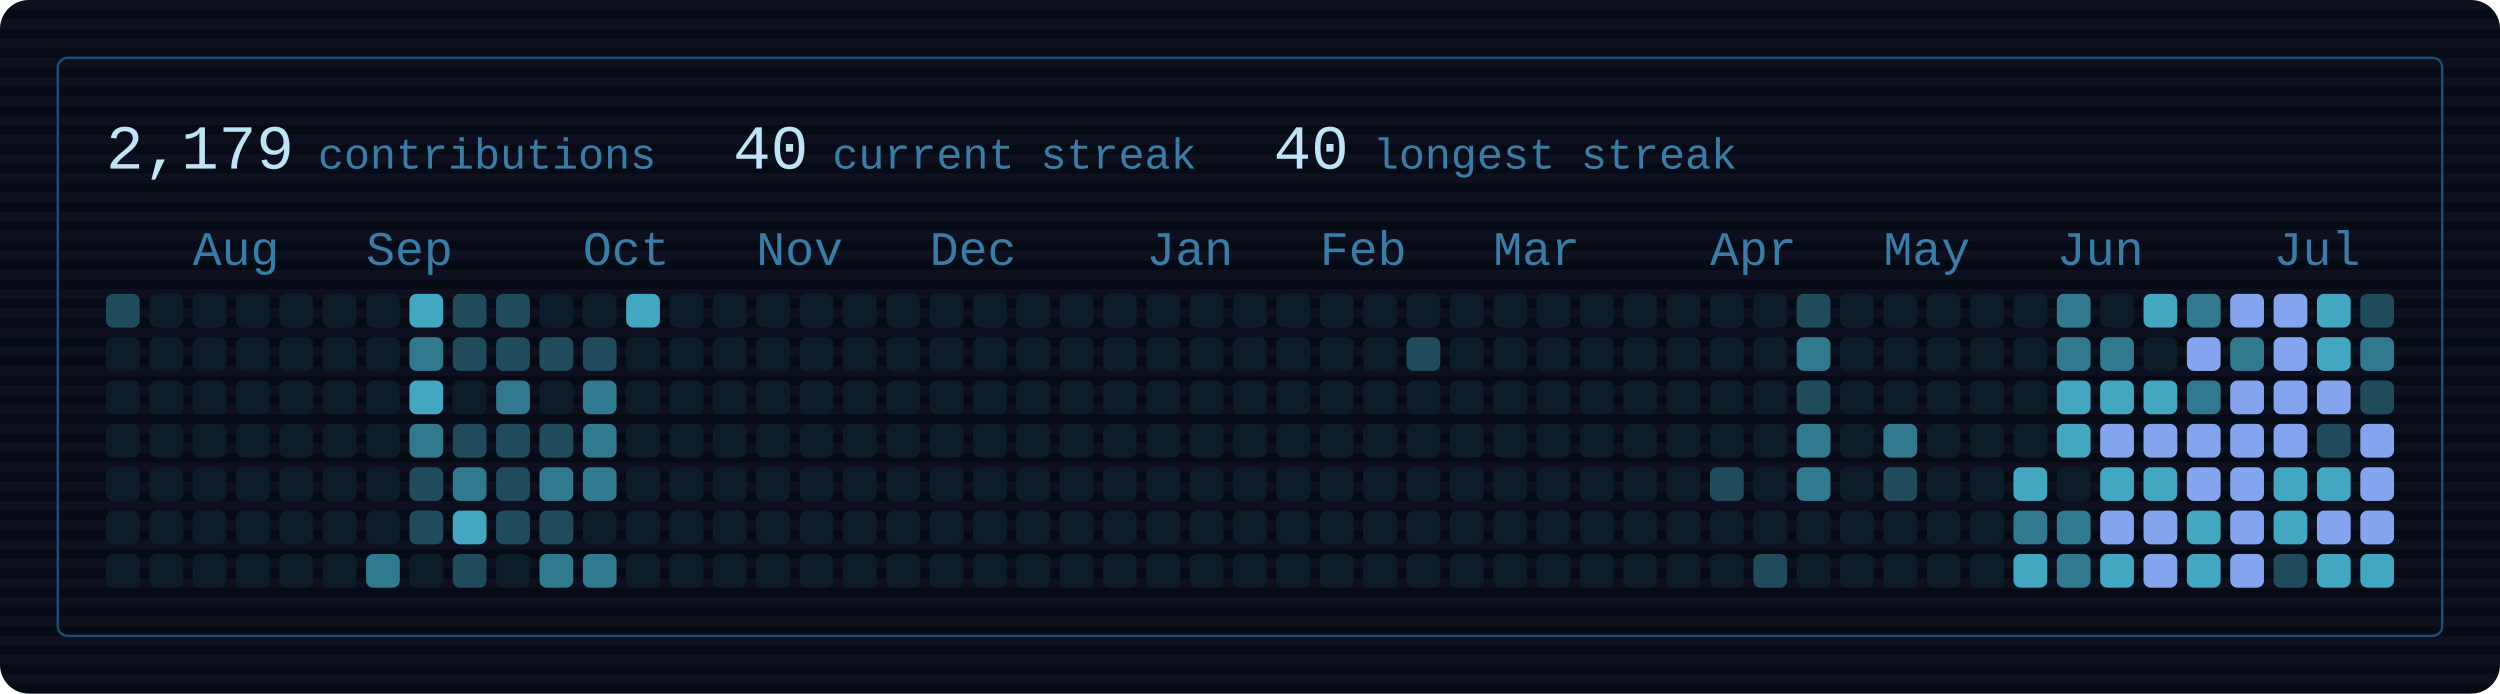
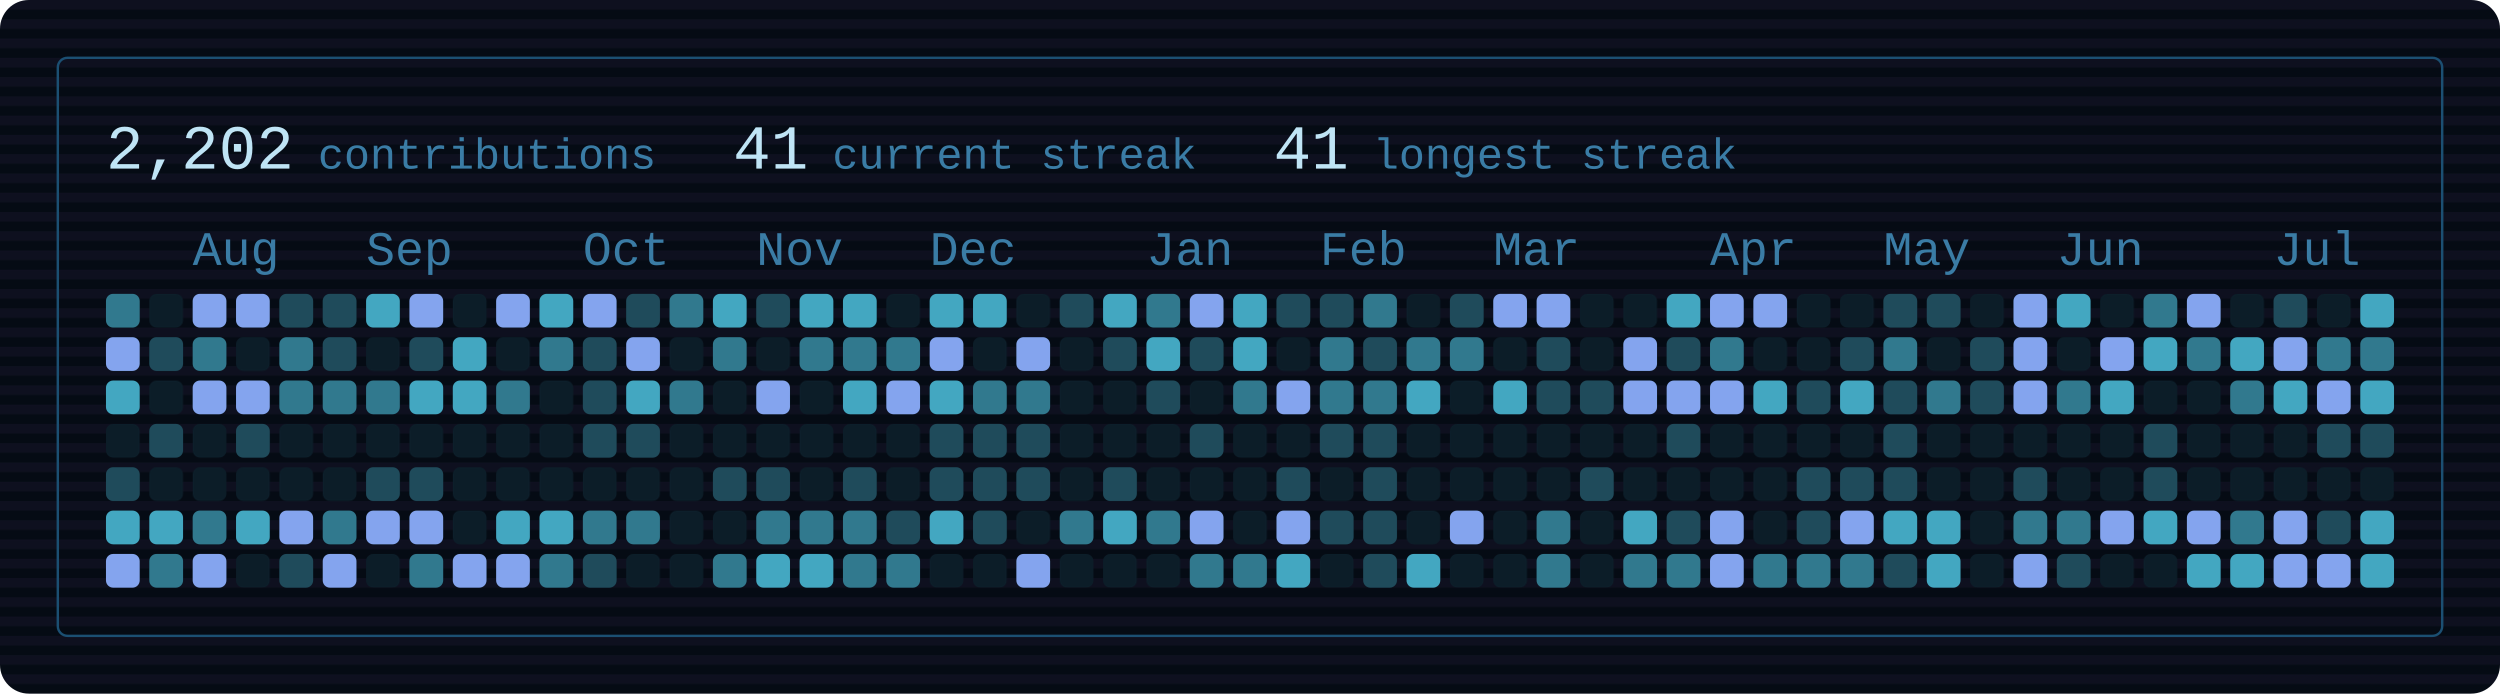
- <svg xmlns="http://www.w3.org/2000/svg" width="519" height="144" viewBox="0 0 519 144" role="img" aria-label="Martin Aguirre (rondrft): 2,179 contributions, 40 current streak, 40 longest streak" font-family="ui-monospace, SFMono-Regular, 'SF Mono', Menlo, Consolas, 'Liberation Mono', monospace">
+ <svg xmlns="http://www.w3.org/2000/svg" width="519" height="144" viewBox="0 0 519 144" role="img" aria-label="Martin Aguirre (rondrft): 2,202 contributions, 41 current streak, 41 longest streak" font-family="ui-monospace, SFMono-Regular, 'SF Mono', Menlo, Consolas, 'Liberation Mono', monospace">
  <style>@keyframes wipe{from{transform:translateX(-475px)}to{transform:translateX(0)}}.wipe{animation:wipe 424ms steps(53,end) both}@media (prefers-reduced-motion:reduce){.wipe{animation:none}}</style>
  <defs>
    <pattern id="scanlines" width="4" height="4" patternUnits="userSpaceOnUse">
      <rect width="4" height="2" fill="#C77DFF" opacity="0.05" />
    </pattern>
  </defs>
  <rect width="519" height="144" rx="6" fill="#050B14" />
  <rect width="519" height="144" rx="6" fill="url(#scanlines)" />
  <rect x="12" y="12" width="495" height="120" rx="2" fill="none" stroke="#1B4F72" stroke-width="0.5" />
-   <text x="22" y="35" font-size="13" fill="#BFE4F5">2,179</text>
+   <text x="22" y="35" font-size="13" fill="#BFE4F5">2,202</text>
  <text x="66" y="35" font-size="9" fill="#3A7CA5">contributions</text>
-   <text x="152.2" y="35" font-size="13" fill="#BFE4F5">40</text>
+   <text x="152.2" y="35" font-size="13" fill="#BFE4F5">41</text>
  <text x="172.8" y="35" font-size="9" fill="#3A7CA5">current streak</text>
-   <text x="264.4" y="35" font-size="13" fill="#BFE4F5">40</text>
+   <text x="264.4" y="35" font-size="13" fill="#BFE4F5">41</text>
  <text x="285" y="35" font-size="9" fill="#3A7CA5">longest streak</text>
  <text x="40" y="55" font-size="10" fill="#3A7CA5">Aug</text>
  <text x="76" y="55" font-size="10" fill="#3A7CA5">Sep</text>
  <text x="121" y="55" font-size="10" fill="#3A7CA5">Oct</text>
  <text x="157" y="55" font-size="10" fill="#3A7CA5">Nov</text>
  <text x="193" y="55" font-size="10" fill="#3A7CA5">Dec</text>
  <text x="238" y="55" font-size="10" fill="#3A7CA5">Jan</text>
  <text x="274" y="55" font-size="10" fill="#3A7CA5">Feb</text>
  <text x="310" y="55" font-size="10" fill="#3A7CA5">Mar</text>
  <text x="355" y="55" font-size="10" fill="#3A7CA5">Apr</text>
  <text x="391" y="55" font-size="10" fill="#3A7CA5">May</text>
  <text x="427" y="55" font-size="10" fill="#3A7CA5">Jun</text>
  <text x="472" y="55" font-size="10" fill="#3A7CA5">Jul</text>
  <defs>
-     <rect id="d" width="7" height="7" rx="1.5" />
+     <rect id="a" width="7" height="7" rx="1.5" />
+     <rect id="b" width="7" height="7" rx="1.5" y="9" />
+     <rect id="c" width="7" height="7" rx="1.5" y="18" />
+     <rect id="d" width="7" height="7" rx="1.5" y="27" />
+     <rect id="e" width="7" height="7" rx="1.5" y="36" />
+     <rect id="f" width="7" height="7" rx="1.5" y="45" />
+     <rect id="g" width="7" height="7" rx="1.5" y="54" />
    <clipPath id="wipe">
      <rect class="wipe" width="475" height="61" />
    </clipPath>
  </defs>
  <g transform="translate(22 61)">
    <rect width="475" height="61" fill="url(#empty)" />
    <g clip-path="url(#wipe)">
      <g fill="#1f4b5b">
-         <use href="#d" x="0" y="0" />
-         <use href="#d" x="63" y="36" />
-         <use href="#d" x="63" y="45" />
-         <use href="#d" x="72" y="0" />
-         <use href="#d" x="72" y="9" />
-         <use href="#d" x="72" y="27" />
-         <use href="#d" x="72" y="54" />
-         <use href="#d" x="81" y="0" />
-         <use href="#d" x="81" y="9" />
-         <use href="#d" x="81" y="27" />
-         <use href="#d" x="81" y="36" />
-         <use href="#d" x="81" y="45" />
-         <use href="#d" x="90" y="9" />
-         <use href="#d" x="90" y="27" />
-         <use href="#d" x="90" y="45" />
-         <use href="#d" x="99" y="9" />
-         <use href="#d" x="270" y="9" />
-         <use href="#d" x="333" y="36" />
-         <use href="#d" x="342" y="54" />
-         <use href="#d" x="351" y="0" />
-         <use href="#d" x="351" y="18" />
-         <use href="#d" x="369" y="36" />
-         <use href="#d" x="450" y="54" />
-         <use href="#d" x="459" y="27" />
-         <use href="#d" x="468" y="0" />
-         <use href="#d" x="468" y="18" />
+         <use href="#e" x="0" />
+         <use href="#b" x="9" />
+         <use href="#d" x="9" />
+         <use href="#d" x="27" />
+         <use href="#a" x="36" />
+         <use href="#g" x="36" />
+         <use href="#a" x="45" />
+         <use href="#b" x="45" />
+         <use href="#e" x="54" />
+         <use href="#b" x="63" />
+         <use href="#e" x="63" />
+         <use href="#b" x="99" />
+         <use href="#c" x="99" />
+         <use href="#d" x="99" />
+         <use href="#g" x="99" />
+         <use href="#a" x="108" />
+         <use href="#d" x="108" />
+         <use href="#e" x="126" />
+         <use href="#a" x="135" />
+         <use href="#e" x="135" />
+         <use href="#e" x="153" />
+         <use href="#f" x="162" />
+         <use href="#d" x="171" />
+         <use href="#e" x="171" />
+         <use href="#d" x="180" />
+         <use href="#e" x="180" />
+         <use href="#f" x="180" />
+         <use href="#d" x="189" />
+         <use href="#e" x="189" />
+         <use href="#a" x="198" />
+         <use href="#b" x="207" />
+         <use href="#e" x="207" />
+         <use href="#c" x="216" />
+         <use href="#b" x="225" />
+         <use href="#d" x="225" />
+         <use href="#a" x="243" />
+         <use href="#e" x="243" />
+         <use href="#a" x="252" />
+         <use href="#d" x="252" />
+         <use href="#f" x="252" />
+         <use href="#b" x="261" />
+         <use href="#d" x="261" />
+         <use href="#e" x="261" />
+         <use href="#f" x="261" />
+         <use href="#g" x="261" />
+         <use href="#a" x="279" />
+         <use href="#b" x="297" />
+         <use href="#c" x="297" />
+         <use href="#c" x="306" />
+         <use href="#e" x="306" />
+         <use href="#b" x="324" />
+         <use href="#d" x="324" />
+         <use href="#f" x="324" />
+         <use href="#c" x="351" />
+         <use href="#e" x="351" />
+         <use href="#f" x="351" />
+         <use href="#b" x="360" />
+         <use href="#e" x="360" />
+         <use href="#a" x="369" />
+         <use href="#c" x="369" />
+         <use href="#d" x="369" />
+         <use href="#e" x="369" />
+         <use href="#g" x="369" />
+         <use href="#a" x="378" />
+         <use href="#b" x="387" />
+         <use href="#c" x="387" />
+         <use href="#e" x="396" />
+         <use href="#g" x="405" />
+         <use href="#d" x="423" />
+         <use href="#e" x="423" />
+         <use href="#a" x="450" />
+         <use href="#d" x="459" />
+         <use href="#f" x="459" />
+         <use href="#d" x="468" />
      </g>
      <g fill="#31798e">
-         <use href="#d" x="54" y="54" />
-         <use href="#d" x="63" y="9" />
-         <use href="#d" x="63" y="27" />
-         <use href="#d" x="72" y="36" />
-         <use href="#d" x="81" y="18" />
-         <use href="#d" x="90" y="36" />
-         <use href="#d" x="90" y="54" />
-         <use href="#d" x="99" y="18" />
-         <use href="#d" x="99" y="27" />
-         <use href="#d" x="99" y="36" />
-         <use href="#d" x="99" y="54" />
-         <use href="#d" x="351" y="9" />
-         <use href="#d" x="351" y="27" />
-         <use href="#d" x="351" y="36" />
-         <use href="#d" x="369" y="27" />
-         <use href="#d" x="396" y="45" />
-         <use href="#d" x="405" y="0" />
-         <use href="#d" x="405" y="9" />
-         <use href="#d" x="405" y="45" />
-         <use href="#d" x="405" y="54" />
-         <use href="#d" x="414" y="9" />
-         <use href="#d" x="432" y="0" />
-         <use href="#d" x="432" y="18" />
-         <use href="#d" x="441" y="9" />
-         <use href="#d" x="468" y="9" />
+         <use href="#a" x="0" />
+         <use href="#g" x="9" />
+         <use href="#b" x="18" />
+         <use href="#f" x="18" />
+         <use href="#b" x="36" />
+         <use href="#c" x="36" />
+         <use href="#c" x="45" />
+         <use href="#f" x="45" />
+         <use href="#c" x="54" />
+         <use href="#g" x="63" />
+         <use href="#c" x="81" />
+         <use href="#b" x="90" />
+         <use href="#g" x="90" />
+         <use href="#f" x="99" />
+         <use href="#f" x="108" />
+         <use href="#a" x="117" />
+         <use href="#c" x="117" />
+         <use href="#b" x="126" />
+         <use href="#g" x="126" />
+         <use href="#f" x="135" />
+         <use href="#b" x="144" />
+         <use href="#f" x="144" />
+         <use href="#b" x="153" />
+         <use href="#f" x="153" />
+         <use href="#g" x="153" />
+         <use href="#b" x="162" />
+         <use href="#g" x="162" />
+         <use href="#c" x="180" />
+         <use href="#c" x="189" />
+         <use href="#f" x="198" />
+         <use href="#a" x="216" />
+         <use href="#f" x="216" />
+         <use href="#g" x="225" />
+         <use href="#c" x="234" />
+         <use href="#g" x="234" />
+         <use href="#b" x="252" />
+         <use href="#c" x="252" />
+         <use href="#a" x="261" />
+         <use href="#c" x="261" />
+         <use href="#b" x="270" />
+         <use href="#b" x="279" />
+         <use href="#f" x="297" />
+         <use href="#g" x="297" />
+         <use href="#g" x="315" />
+         <use href="#g" x="324" />
+         <use href="#b" x="333" />
+         <use href="#g" x="342" />
+         <use href="#g" x="351" />
+         <use href="#g" x="360" />
+         <use href="#b" x="369" />
+         <use href="#c" x="378" />
+         <use href="#f" x="396" />
+         <use href="#c" x="405" />
+         <use href="#f" x="405" />
+         <use href="#a" x="423" />
+         <use href="#b" x="432" />
+         <use href="#c" x="441" />
+         <use href="#f" x="441" />
+         <use href="#b" x="459" />
+         <use href="#b" x="468" />
      </g>
      <g fill="#43a7c1">
-         <use href="#d" x="63" y="0" />
-         <use href="#d" x="63" y="18" />
-         <use href="#d" x="72" y="45" />
-         <use href="#d" x="108" y="0" />
-         <use href="#d" x="396" y="36" />
-         <use href="#d" x="396" y="54" />
-         <use href="#d" x="405" y="18" />
-         <use href="#d" x="405" y="27" />
-         <use href="#d" x="414" y="18" />
-         <use href="#d" x="414" y="36" />
-         <use href="#d" x="414" y="54" />
-         <use href="#d" x="423" y="0" />
-         <use href="#d" x="423" y="18" />
-         <use href="#d" x="423" y="36" />
-         <use href="#d" x="432" y="45" />
-         <use href="#d" x="432" y="54" />
-         <use href="#d" x="450" y="36" />
-         <use href="#d" x="450" y="45" />
-         <use href="#d" x="459" y="0" />
-         <use href="#d" x="459" y="9" />
-         <use href="#d" x="459" y="36" />
-         <use href="#d" x="459" y="54" />
-         <use href="#d" x="468" y="54" />
+         <use href="#c" x="0" />
+         <use href="#f" x="0" />
+         <use href="#f" x="9" />
+         <use href="#f" x="27" />
+         <use href="#a" x="54" />
+         <use href="#c" x="63" />
+         <use href="#b" x="72" />
+         <use href="#c" x="72" />
+         <use href="#f" x="81" />
+         <use href="#a" x="90" />
+         <use href="#f" x="90" />
+         <use href="#c" x="108" />
+         <use href="#a" x="126" />
+         <use href="#g" x="135" />
+         <use href="#a" x="144" />
+         <use href="#g" x="144" />
+         <use href="#a" x="153" />
+         <use href="#c" x="153" />
+         <use href="#a" x="171" />
+         <use href="#c" x="171" />
+         <use href="#f" x="171" />
+         <use href="#a" x="180" />
+         <use href="#a" x="207" />
+         <use href="#f" x="207" />
+         <use href="#b" x="216" />
+         <use href="#a" x="234" />
+         <use href="#b" x="234" />
+         <use href="#g" x="243" />
+         <use href="#c" x="270" />
+         <use href="#g" x="270" />
+         <use href="#c" x="288" />
+         <use href="#f" x="315" />
+         <use href="#a" x="324" />
+         <use href="#c" x="342" />
+         <use href="#c" x="360" />
+         <use href="#f" x="369" />
+         <use href="#f" x="378" />
+         <use href="#g" x="378" />
+         <use href="#a" x="405" />
+         <use href="#c" x="414" />
+         <use href="#b" x="423" />
+         <use href="#f" x="423" />
+         <use href="#g" x="432" />
+         <use href="#b" x="441" />
+         <use href="#g" x="441" />
+         <use href="#c" x="450" />
+         <use href="#a" x="468" />
+         <use href="#c" x="468" />
+         <use href="#f" x="468" />
+         <use href="#g" x="468" />
      </g>
      <g fill="#84a4ee">
-         <use href="#d" x="414" y="27" />
-         <use href="#d" x="414" y="45" />
-         <use href="#d" x="423" y="27" />
-         <use href="#d" x="423" y="45" />
-         <use href="#d" x="423" y="54" />
-         <use href="#d" x="432" y="9" />
-         <use href="#d" x="432" y="27" />
-         <use href="#d" x="432" y="36" />
-         <use href="#d" x="441" y="0" />
-         <use href="#d" x="441" y="18" />
-         <use href="#d" x="441" y="27" />
-         <use href="#d" x="441" y="36" />
-         <use href="#d" x="441" y="45" />
-         <use href="#d" x="441" y="54" />
-         <use href="#d" x="450" y="0" />
-         <use href="#d" x="450" y="9" />
-         <use href="#d" x="450" y="18" />
-         <use href="#d" x="450" y="27" />
-         <use href="#d" x="459" y="18" />
-         <use href="#d" x="459" y="45" />
-         <use href="#d" x="468" y="27" />
-         <use href="#d" x="468" y="36" />
-         <use href="#d" x="468" y="45" />
+         <use href="#b" x="0" />
+         <use href="#g" x="0" />
+         <use href="#a" x="18" />
+         <use href="#c" x="18" />
+         <use href="#g" x="18" />
+         <use href="#a" x="27" />
+         <use href="#c" x="27" />
+         <use href="#f" x="36" />
+         <use href="#g" x="45" />
+         <use href="#f" x="54" />
+         <use href="#a" x="63" />
+         <use href="#f" x="63" />
+         <use href="#g" x="72" />
+         <use href="#a" x="81" />
+         <use href="#g" x="81" />
+         <use href="#a" x="99" />
+         <use href="#b" x="108" />
+         <use href="#c" x="135" />
+         <use href="#c" x="162" />
+         <use href="#b" x="171" />
+         <use href="#b" x="189" />
+         <use href="#g" x="189" />
+         <use href="#a" x="225" />
+         <use href="#f" x="225" />
+         <use href="#c" x="243" />
+         <use href="#f" x="243" />
+         <use href="#f" x="279" />
+         <use href="#a" x="288" />
+         <use href="#a" x="297" />
+         <use href="#b" x="315" />
+         <use href="#c" x="315" />
+         <use href="#c" x="324" />
+         <use href="#a" x="333" />
+         <use href="#c" x="333" />
+         <use href="#f" x="333" />
+         <use href="#g" x="333" />
+         <use href="#a" x="342" />
+         <use href="#f" x="360" />
+         <use href="#a" x="396" />
+         <use href="#b" x="396" />
+         <use href="#c" x="396" />
+         <use href="#g" x="396" />
+         <use href="#b" x="414" />
+         <use href="#f" x="414" />
+         <use href="#a" x="432" />
+         <use href="#f" x="432" />
+         <use href="#b" x="450" />
+         <use href="#f" x="450" />
+         <use href="#g" x="450" />
+         <use href="#c" x="459" />
+         <use href="#g" x="459" />
      </g>
    </g>
  </g>
  <defs>
    <pattern id="empty" width="9" height="9" patternUnits="userSpaceOnUse">
-       <use href="#d" fill="#0c1d28" />
+       <use href="#a" fill="#0c1d28" />
    </pattern>
  </defs>
</svg>
